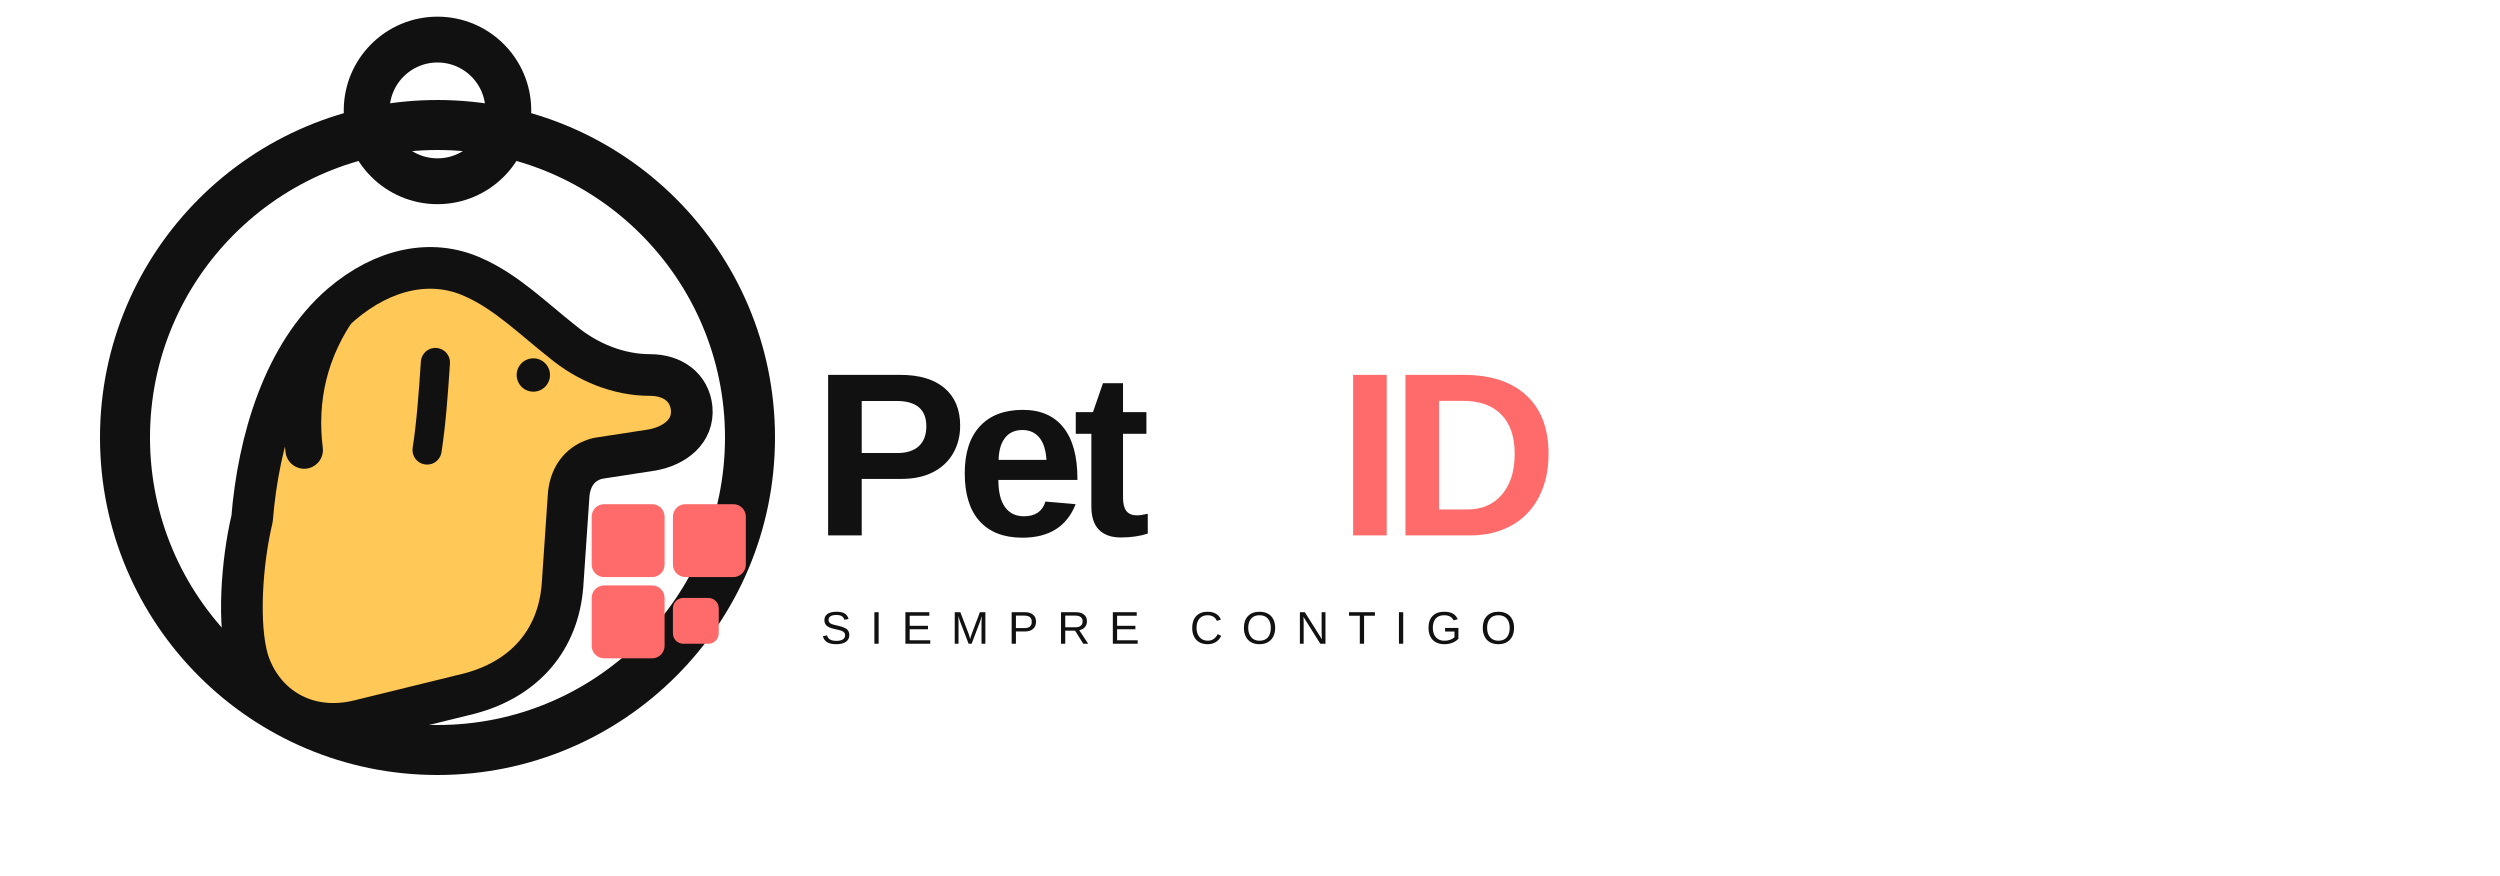
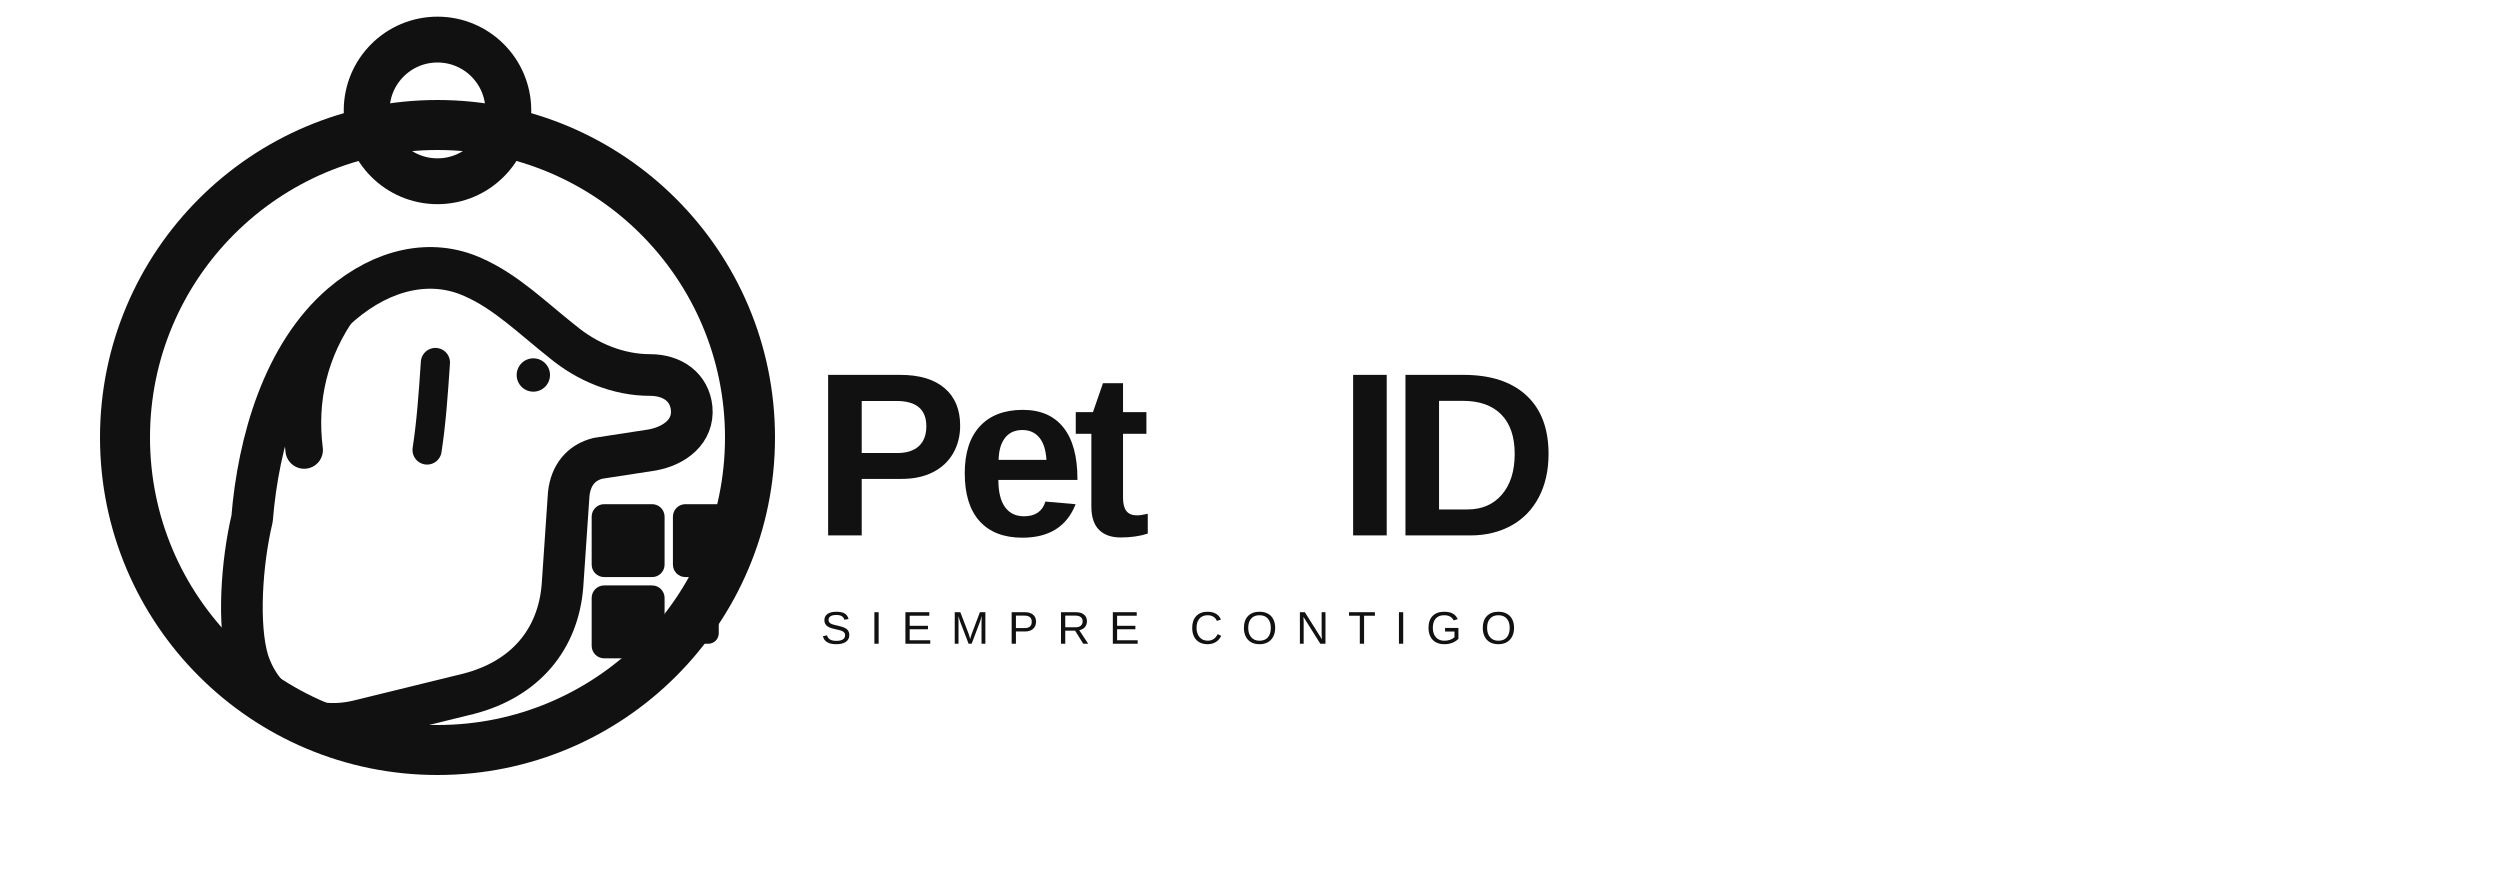
<svg xmlns="http://www.w3.org/2000/svg" viewBox="0 0 1200 420" role="img" aria-labelledby="title desc">
  <g transform="translate(35 35)">
    <circle cx="175" cy="175" r="150" fill="none" stroke="#111111" stroke-width="24" />
    <circle cx="175" cy="18" r="34" fill="none" stroke="#111111" stroke-width="22" />
-     <path d="M86 214              C89 177 101 135 129 111              C149 94 172 89 192 98              C208 105 221 118 235 129              C247 139 262 145 277 145              C288 145 296 151 297 161              C298 172 289 179 278 181              L252 185              C244 187 239 193 238 202              L235 246              C233 272 217 291 190 298              L137 311              C112 317 91 304 84 282              C79 265 81 235 86 214 Z" fill="#FFC857" stroke="#111111" stroke-width="20" stroke-linejoin="round" stroke-linecap="round" />
+     <path d="M86 214              C89 177 101 135 129 111              C149 94 172 89 192 98              C208 105 221 118 235 129              C247 139 262 145 277 145              C288 145 296 151 297 161              C298 172 289 179 278 181              L252 185              C244 187 239 193 238 202              L235 246              C233 272 217 291 190 298              L137 311              C112 317 91 304 84 282              C79 265 81 235 86 214 Z" fill="none" stroke="#111111" stroke-width="20" stroke-linejoin="round" stroke-linecap="round" />
    <path d="M129 111 C113 133 108 157 111 181" fill="none" stroke="#111111" stroke-width="18" stroke-linecap="round" />
    <path d="M174 139 C173 154 172 168 170 181" fill="none" stroke="#111111" stroke-width="14" stroke-linecap="round" />
    <circle cx="221" cy="145" r="8" fill="#111111" />
-     <rect x="249" y="207" width="35" height="35" rx="6" fill="#FF6B6B" />
-     <rect x="288" y="207" width="35" height="35" rx="6" fill="#FF6B6B" />
-     <rect x="249" y="246" width="35" height="35" rx="6" fill="#FF6B6B" />
-     <rect x="288" y="252" width="22" height="22" rx="5" fill="#FF6B6B" />
+     <rect x="249" y="207" width="35" height="35" rx="6" fill="#111111" />
+     <rect x="288" y="207" width="35" height="35" rx="6" fill="#111111" />
+     <rect x="249" y="246" width="35" height="35" rx="6" fill="#111111" />
+     <rect x="288" y="252" width="22" height="22" rx="5" fill="#111111" />
  </g>
  <g transform="translate(390 145)">
    <text x="0" y="112" font-family="Arial, Helvetica, sans-serif" font-size="112" font-weight="800" letter-spacing="-6" fill="#111111">Pet</text>
-     <text x="252" y="112" font-family="Arial, Helvetica, sans-serif" font-size="112" font-weight="800" letter-spacing="-6" fill="#FF6B6B">ID</text>
+     <text x="252" y="112" font-family="Arial, Helvetica, sans-serif" font-size="112" font-weight="800" letter-spacing="-6" fill="#111111">ID</text>
    <text x="4" y="164" font-family="Arial, Helvetica, sans-serif" font-size="22" font-weight="500" letter-spacing="9" fill="#111111">SIEMPRE CONTIGO</text>
  </g>
</svg>
